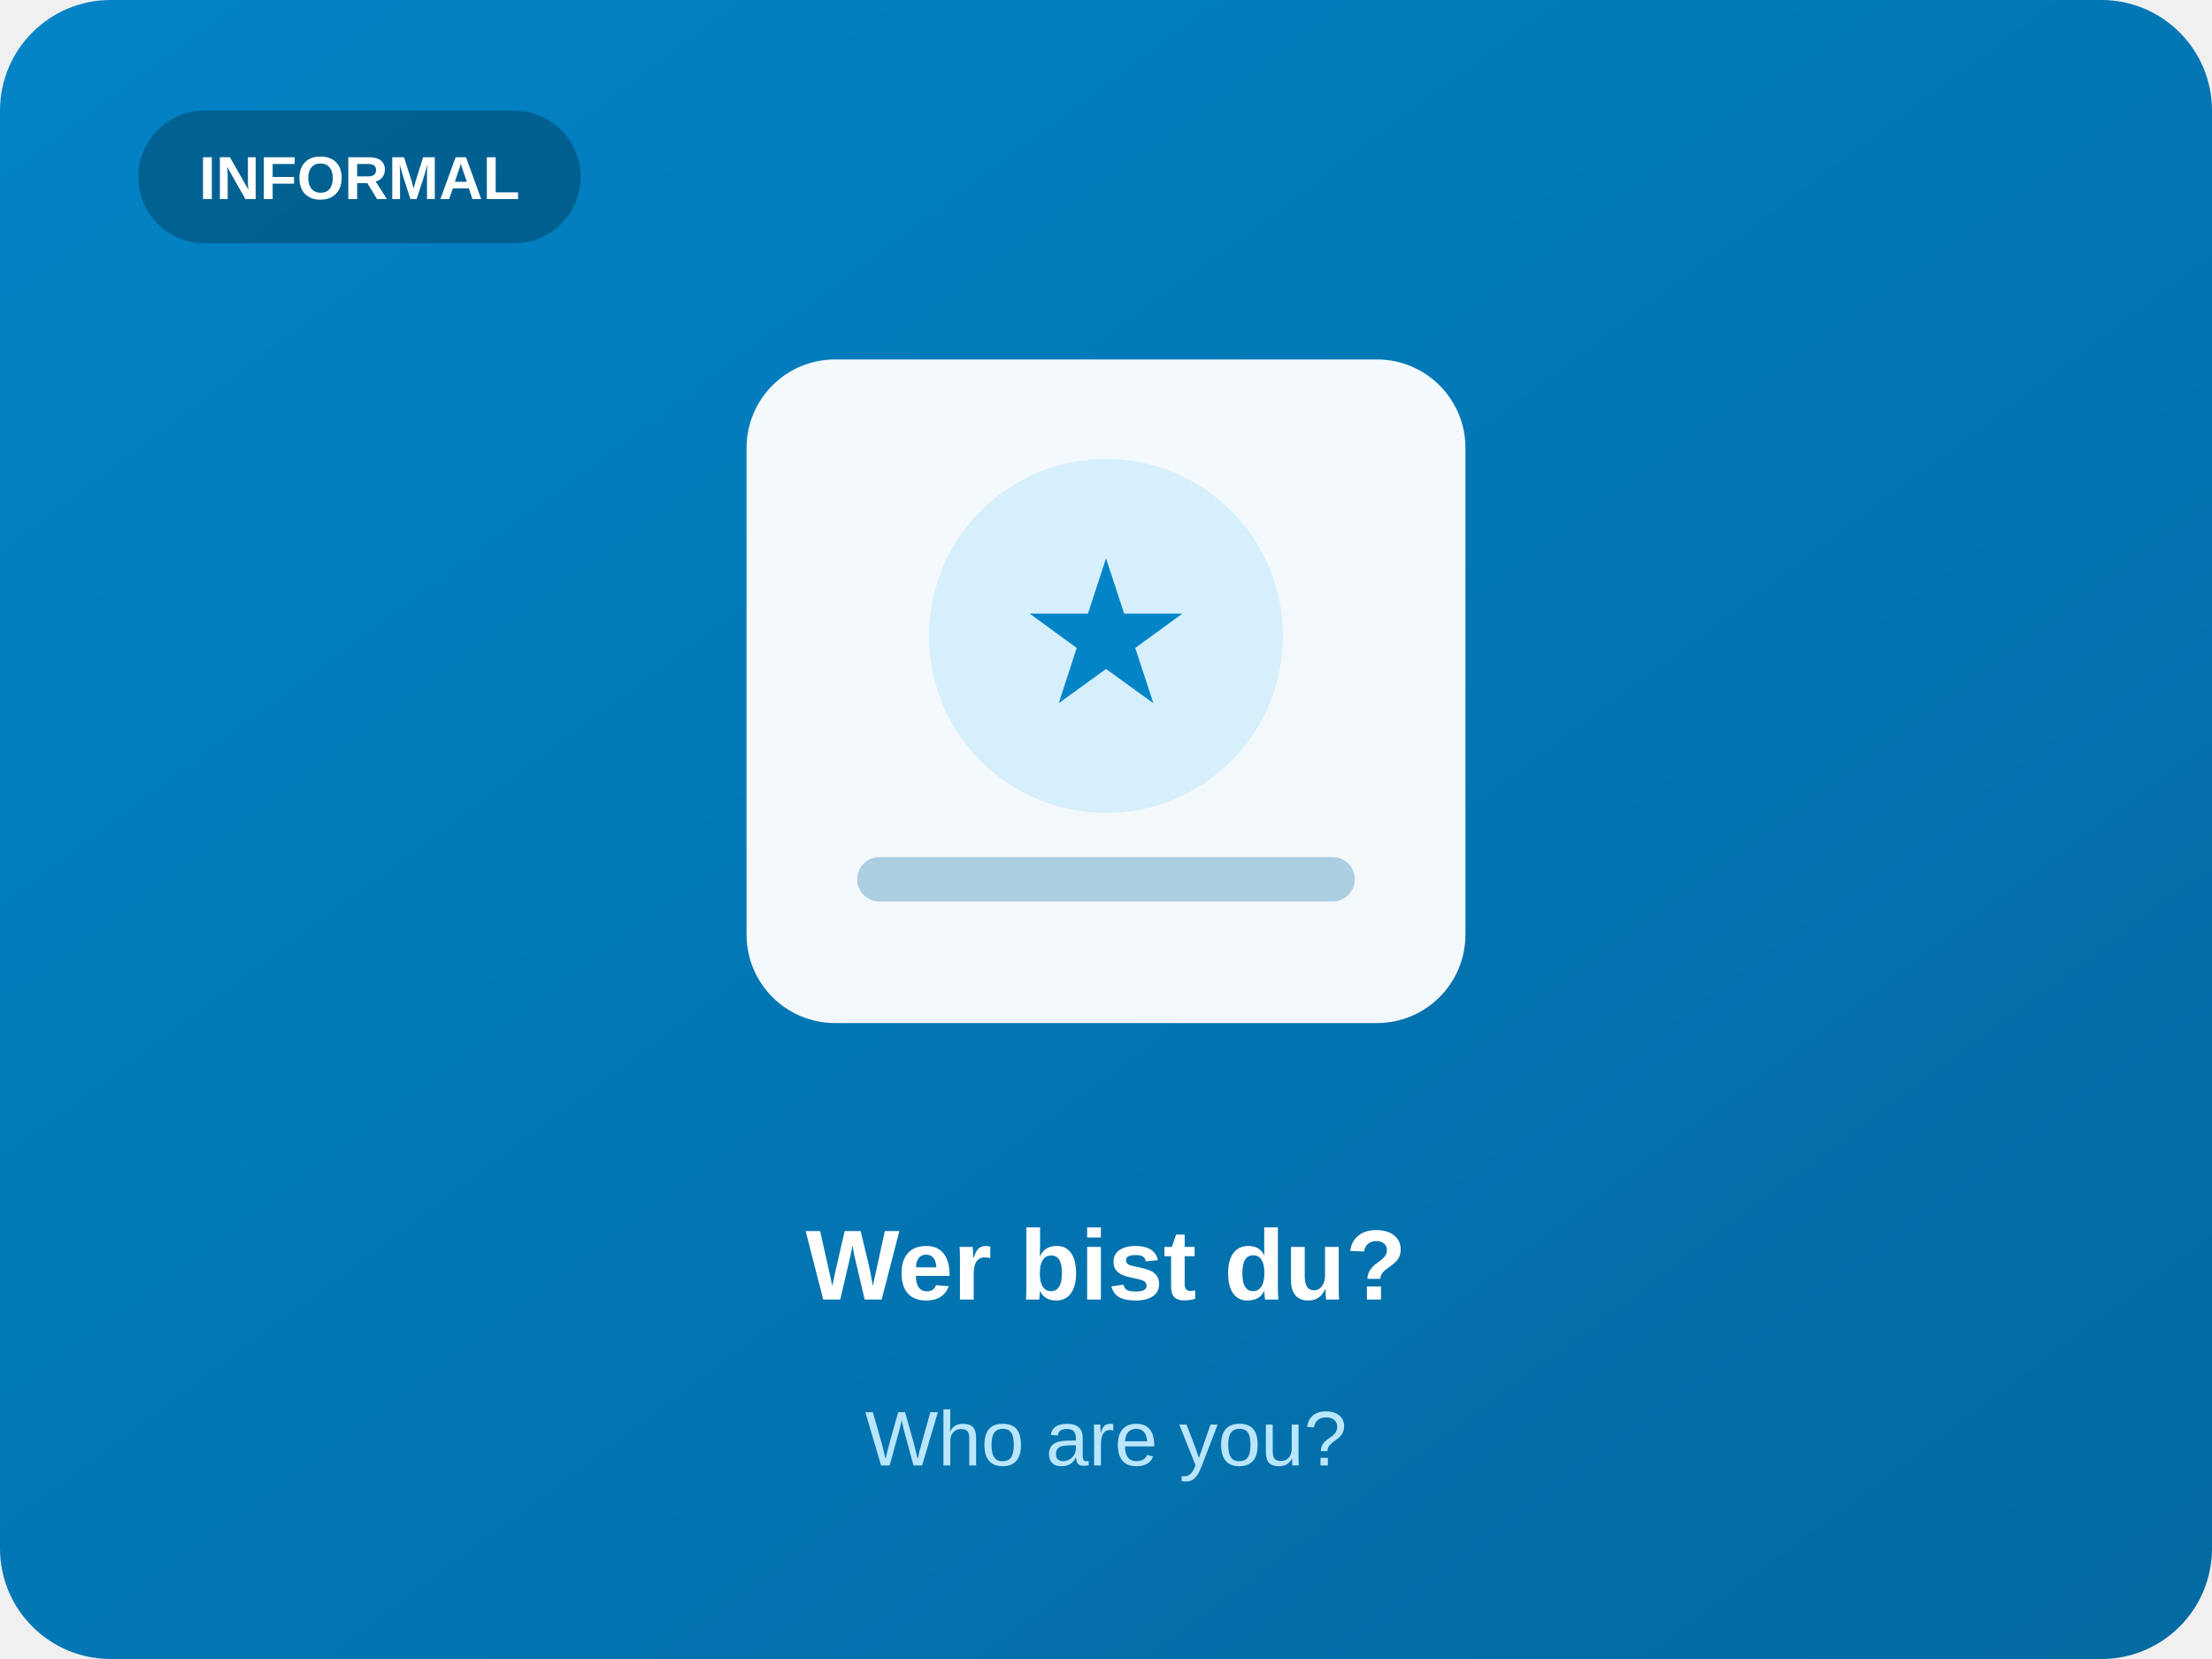
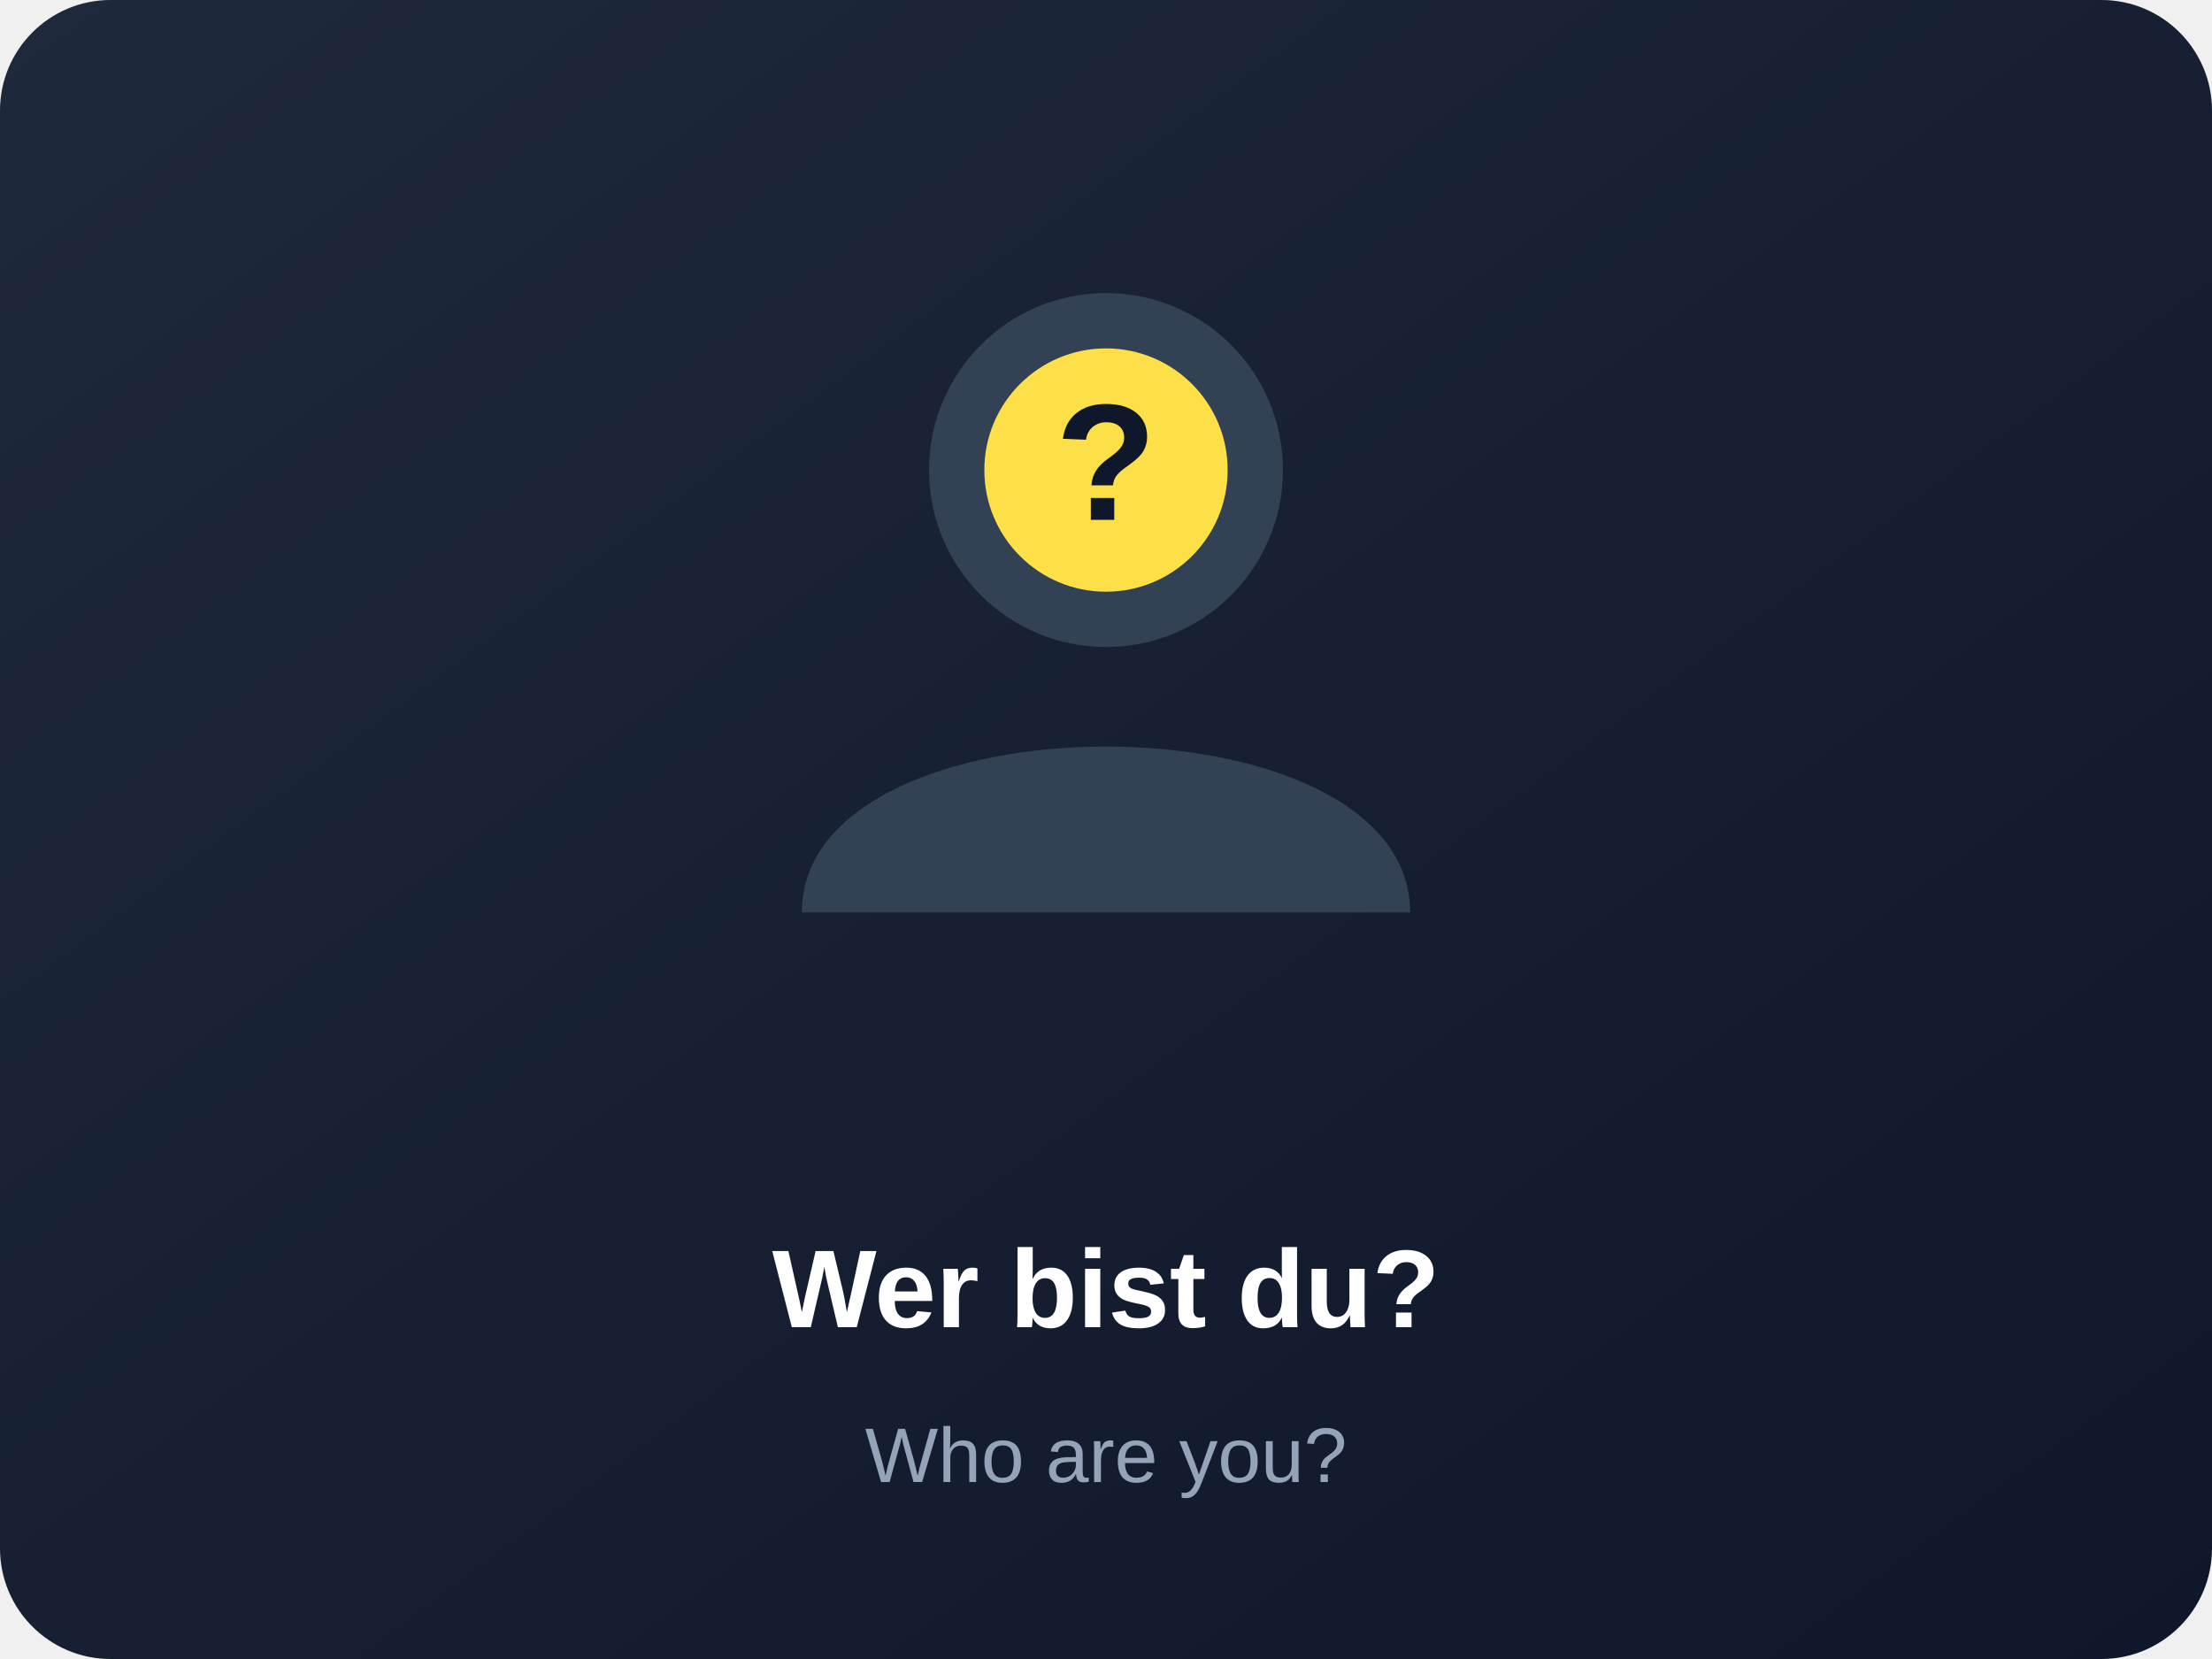
- <svg xmlns="http://www.w3.org/2000/svg" viewBox="0 0 400 300" width="100%" height="100%">
+ <svg xmlns="http://www.w3.org/2000/svg" viewBox="0 0 400 300">
  <defs>
-     <linearGradient id="bg_182" x1="0%" y1="0%" x2="100%" y2="100%">
-       <stop offset="0%" stop-color="#0284C7" />
-       <stop offset="100%" stop-color="#0369A1" />
+     <linearGradient id="bg182" x1="0%" y1="0%" x2="100%" y2="100%">
+       <stop offset="0%" stop-color="#1E293B" />
+       <stop offset="100%" stop-color="#0F172A" />
    </linearGradient>
  </defs>
-   <rect width="400" height="300" rx="20" fill="url(#bg_182)" />
-   <rect x="25" y="20" width="80" height="24" rx="12" fill="#000000" fill-opacity="0.25" />
-   <text x="65" y="36" font-family="Arial, sans-serif" font-size="11" font-weight="bold" fill="#FFFFFF" text-anchor="middle">INFORMAL</text>
-   <rect x="135" y="65" width="130" height="120" rx="16" fill="#FFFFFF" fill-opacity="0.95" />
-   <circle cx="200" cy="115" r="32" fill="#BAE6FD" fill-opacity="0.5" />
-   <text x="200" y="127" font-family="Arial, sans-serif" font-size="36" font-weight="bold" fill="#0284C7" text-anchor="middle">★</text>
-   <rect x="155" y="155" width="90" height="8" rx="4" fill="#0369A1" fill-opacity="0.3" />
-   <text x="200" y="235" font-family="Arial, sans-serif" font-size="18" font-weight="bold" fill="#FFFFFF" text-anchor="middle">Wer bist du?</text>
-   <text x="200" y="265" font-family="Arial, sans-serif" font-size="14" fill="#BAE6FD" text-anchor="middle">Who are you?</text>
+   <rect width="400" height="300" rx="20" fill="url(#bg182)" />
+   <circle cx="200" cy="85" r="32" fill="#334155" />
+   <path d="M145 165 C145 125 255 125 255 165 Z" fill="#334155" />
+   <circle cx="200" cy="85" r="22" fill="#FDE047" />
+   <text x="200" y="94" font-family="Arial, sans-serif" font-size="30" font-weight="bold" fill="#0F172A" text-anchor="middle">?</text>
+   <text x="200" y="240" font-family="Arial, sans-serif" font-size="20" font-weight="bold" fill="#FFFFFF" text-anchor="middle">Wer bist du?</text>
+   <text x="200" y="268" font-family="Arial, sans-serif" font-size="14" fill="#94A3B8" text-anchor="middle">Who are you?</text>
</svg>
